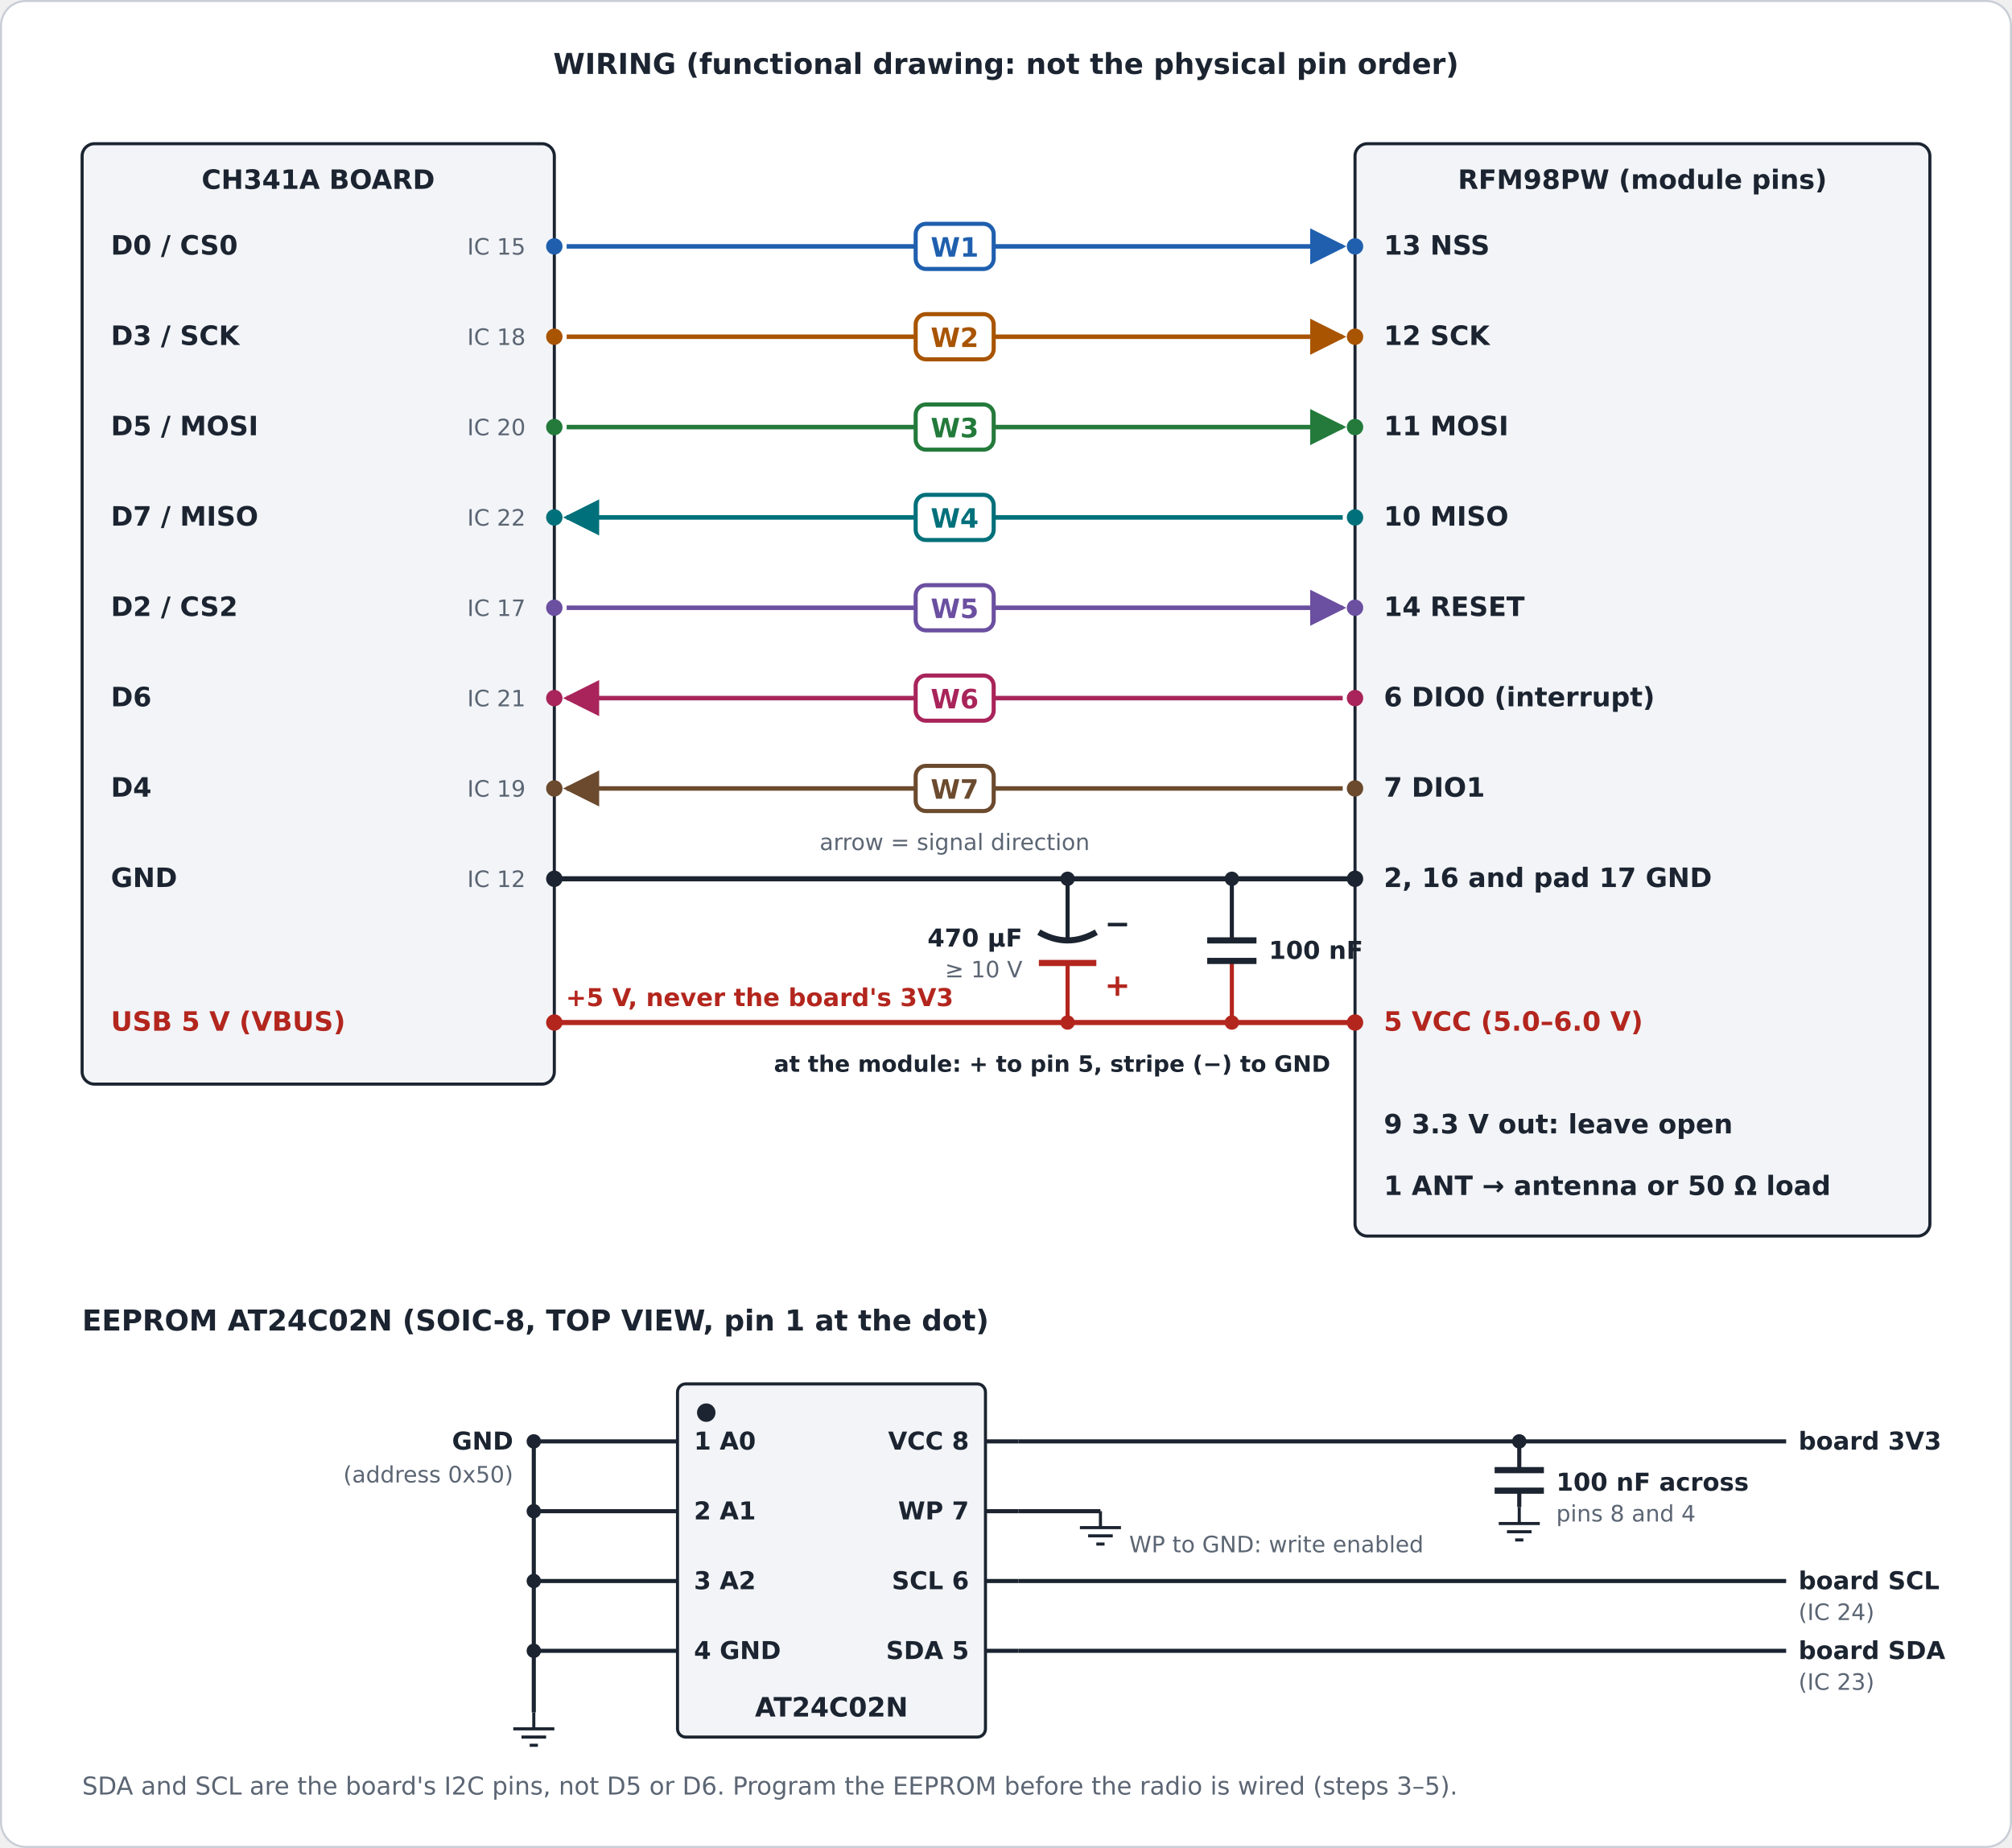
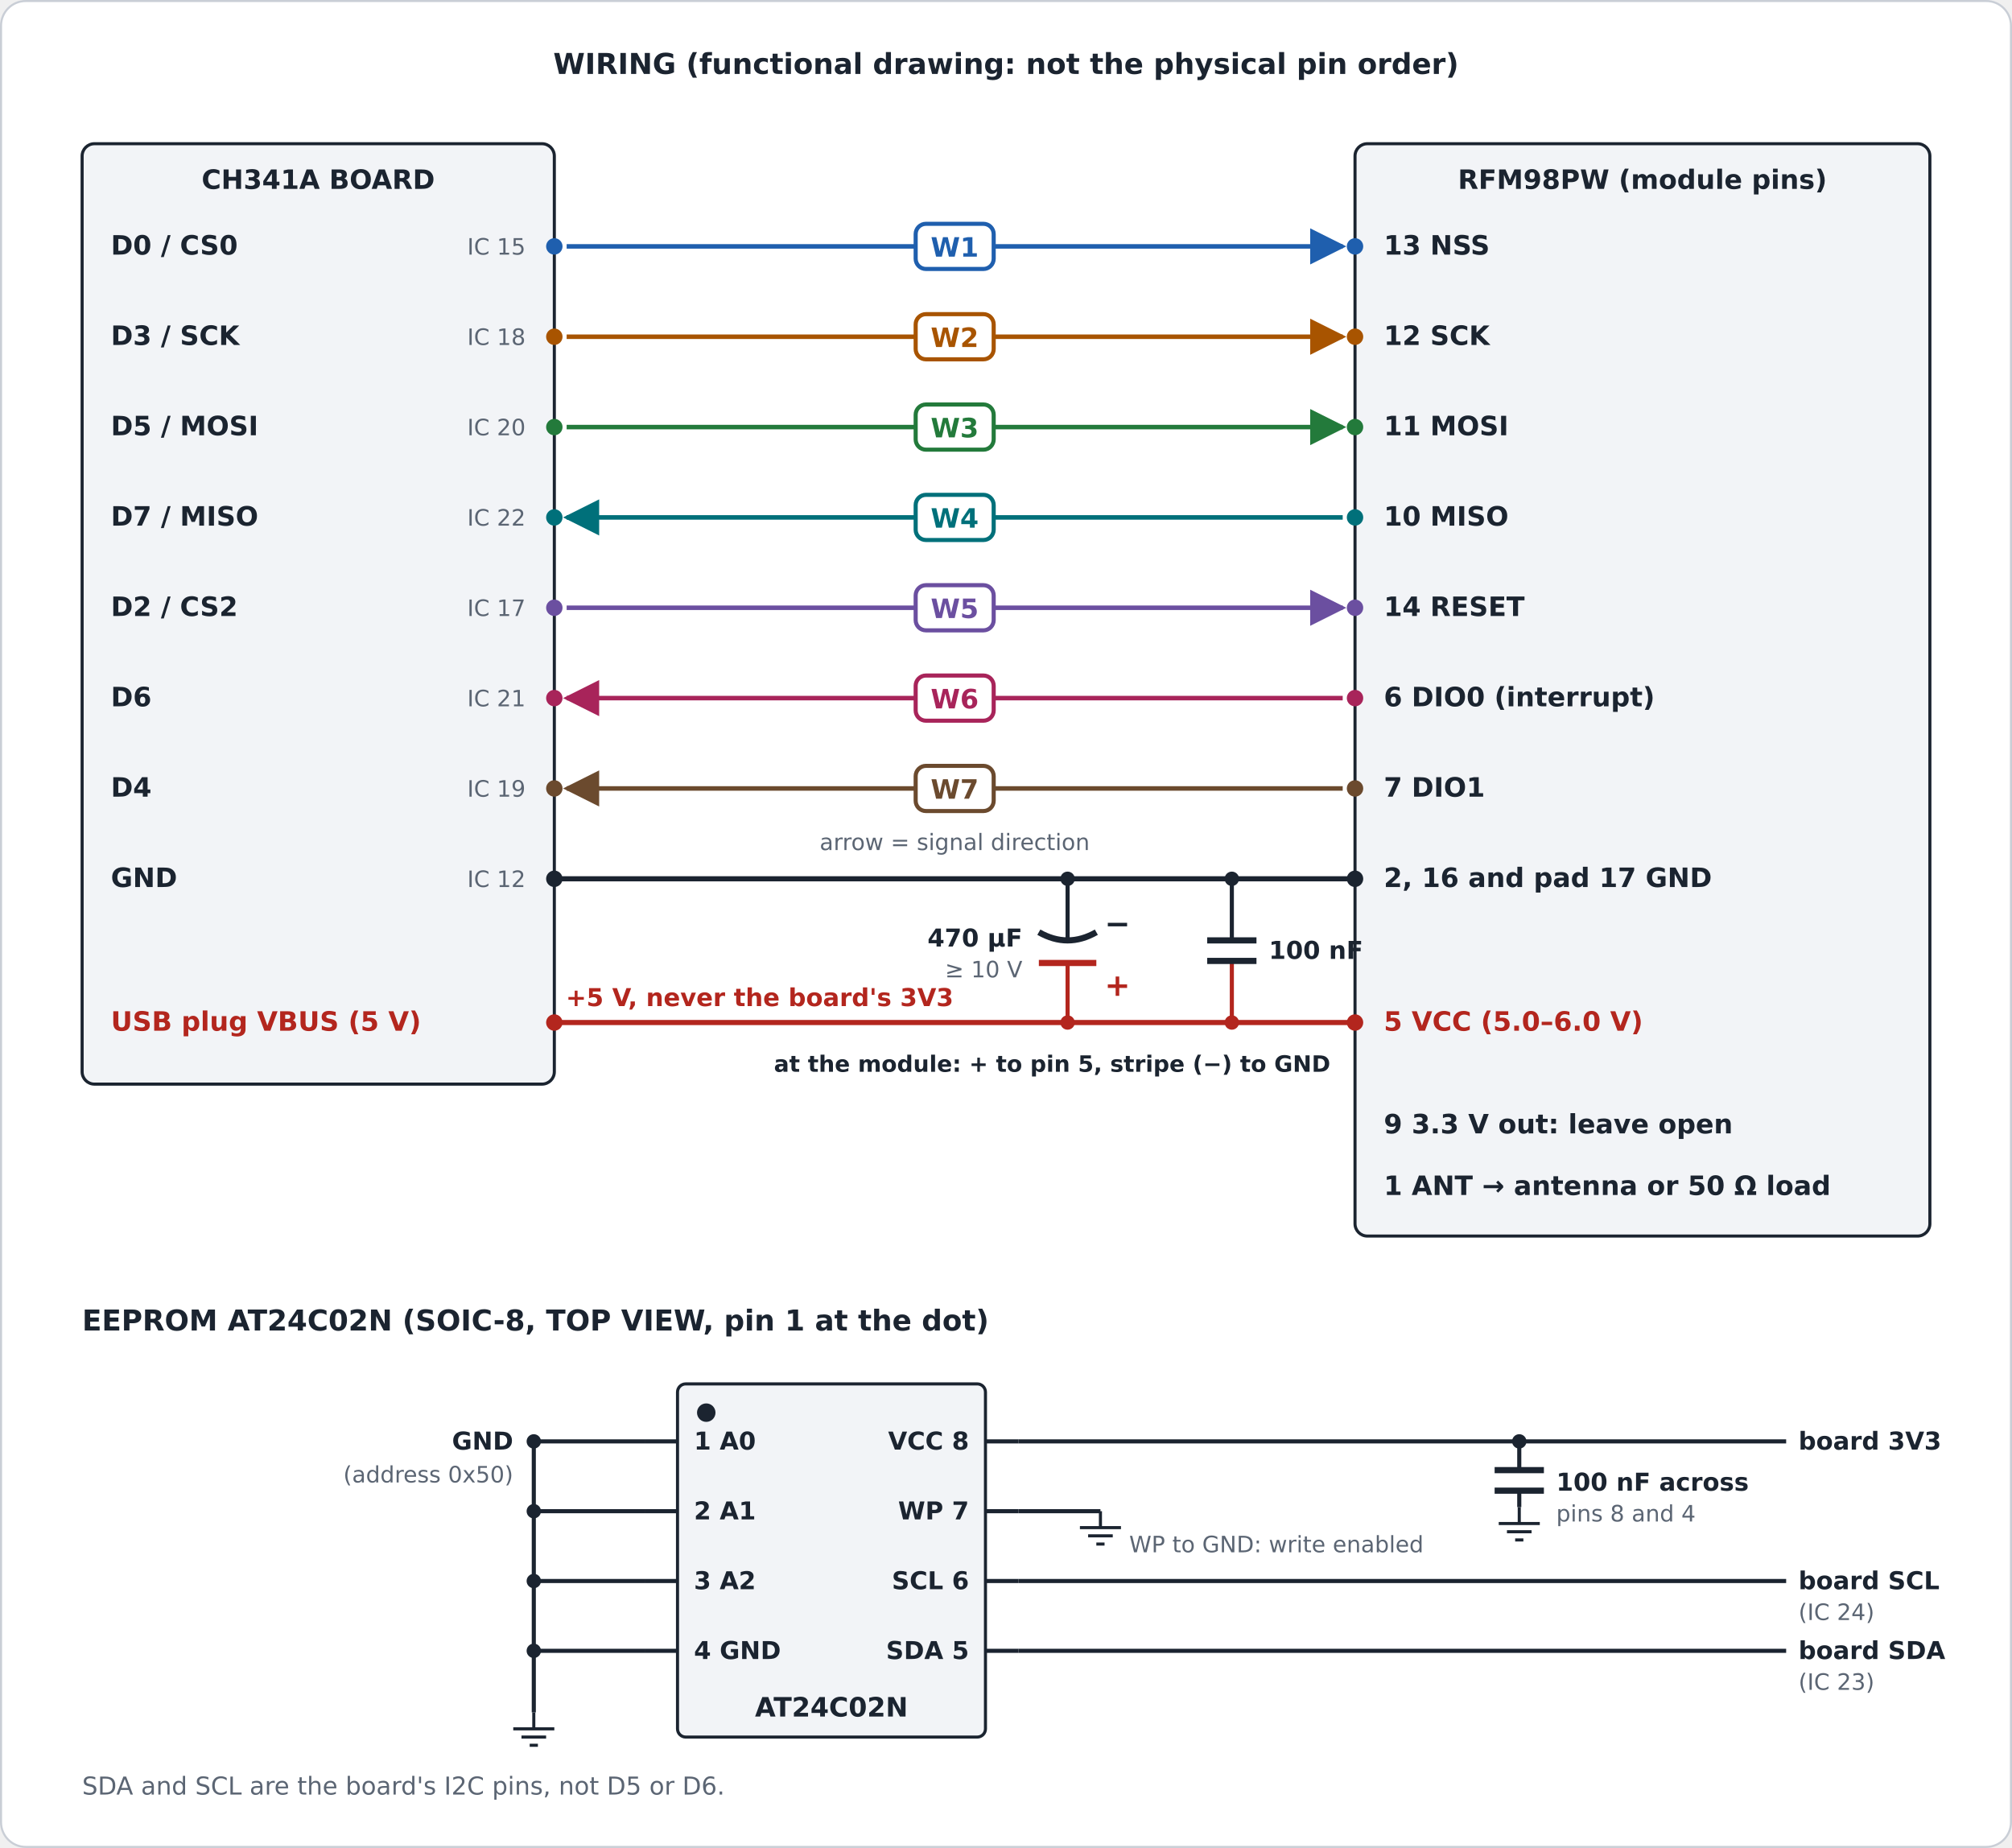
<svg xmlns="http://www.w3.org/2000/svg" width="980" height="900" viewBox="0 0 980 900" role="img" aria-labelledby="t d" font-family="DejaVu Sans, Verdana, Arial, Helvetica, sans-serif" font-size="13">
  <defs>
    <marker id="aW1" viewBox="0 0 10 10" refX="9" refY="5" markerWidth="8" markerHeight="8" orient="auto-start-reverse">
      <path d="M0,0 L10,5 L0,10 z" fill="#1f5fae" />
    </marker>
    <marker id="aW2" viewBox="0 0 10 10" refX="9" refY="5" markerWidth="8" markerHeight="8" orient="auto-start-reverse">
      <path d="M0,0 L10,5 L0,10 z" fill="#a85400" />
    </marker>
    <marker id="aW3" viewBox="0 0 10 10" refX="9" refY="5" markerWidth="8" markerHeight="8" orient="auto-start-reverse">
      <path d="M0,0 L10,5 L0,10 z" fill="#237a3b" />
    </marker>
    <marker id="aW4" viewBox="0 0 10 10" refX="9" refY="5" markerWidth="8" markerHeight="8" orient="auto-start-reverse">
      <path d="M0,0 L10,5 L0,10 z" fill="#00707a" />
    </marker>
    <marker id="aW5" viewBox="0 0 10 10" refX="9" refY="5" markerWidth="8" markerHeight="8" orient="auto-start-reverse">
      <path d="M0,0 L10,5 L0,10 z" fill="#6b4fa0" />
    </marker>
    <marker id="aW6" viewBox="0 0 10 10" refX="9" refY="5" markerWidth="8" markerHeight="8" orient="auto-start-reverse">
      <path d="M0,0 L10,5 L0,10 z" fill="#a8245a" />
    </marker>
    <marker id="aW7" viewBox="0 0 10 10" refX="9" refY="5" markerWidth="8" markerHeight="8" orient="auto-start-reverse">
      <path d="M0,0 L10,5 L0,10 z" fill="#6b4a2e" />
    </marker>
  </defs>
  <rect x="0.5" y="0.5" width="979" height="899" rx="12" fill="#ffffff" stroke="#c9ced6" stroke-width="1" />
  <text x="490" y="36" text-anchor="middle" font-size="14" fill="#1b2430" font-weight="bold">WIRING (functional drawing: not the physical pin order)</text>
  <rect x="40" y="70" width="230" height="458" rx="6" fill="#f2f4f7" stroke="#1b2430" stroke-width="1.5" />
  <text x="155.0" y="92" text-anchor="middle" font-size="13" fill="#1b2430" font-weight="bold">CH341A BOARD</text>
  <rect x="660" y="70" width="280" height="532" rx="6" fill="#f2f4f7" stroke="#1b2430" stroke-width="1.5" />
  <text x="800.0" y="92" text-anchor="middle" font-size="13" fill="#1b2430" font-weight="bold">RFM98PW (module pins)</text>
  <text x="54" y="124" text-anchor="start" font-size="13" fill="#1b2430" font-weight="bold">D0 / CS0</text>
  <text x="256" y="124" text-anchor="end" font-size="11" fill="#5b6573">IC 15</text>
  <text x="674" y="124" text-anchor="start" font-size="13" fill="#1b2430" font-weight="bold">13 NSS</text>
  <line x1="276" y1="120" x2="654" y2="120" stroke="#1f5fae" stroke-width="2.2" marker-end="url(#aW1)" />
  <circle cx="270" cy="120" r="4" fill="#1f5fae" stroke="none" stroke-width="1" />
  <circle cx="660" cy="120" r="4" fill="#1f5fae" stroke="none" stroke-width="1" />
  <rect x="446.0" y="109" width="38" height="22" rx="5" fill="#ffffff" stroke="#1f5fae" stroke-width="2" />
  <text x="465.0" y="125" text-anchor="middle" font-size="13" fill="#1f5fae" font-weight="bold">W1</text>
  <text x="54" y="168" text-anchor="start" font-size="13" fill="#1b2430" font-weight="bold">D3 / SCK</text>
  <text x="256" y="168" text-anchor="end" font-size="11" fill="#5b6573">IC 18</text>
  <text x="674" y="168" text-anchor="start" font-size="13" fill="#1b2430" font-weight="bold">12 SCK</text>
  <line x1="276" y1="164" x2="654" y2="164" stroke="#a85400" stroke-width="2.2" marker-end="url(#aW2)" />
  <circle cx="270" cy="164" r="4" fill="#a85400" stroke="none" stroke-width="1" />
  <circle cx="660" cy="164" r="4" fill="#a85400" stroke="none" stroke-width="1" />
  <rect x="446.0" y="153" width="38" height="22" rx="5" fill="#ffffff" stroke="#a85400" stroke-width="2" />
  <text x="465.0" y="169" text-anchor="middle" font-size="13" fill="#a85400" font-weight="bold">W2</text>
  <text x="54" y="212" text-anchor="start" font-size="13" fill="#1b2430" font-weight="bold">D5 / MOSI</text>
  <text x="256" y="212" text-anchor="end" font-size="11" fill="#5b6573">IC 20</text>
  <text x="674" y="212" text-anchor="start" font-size="13" fill="#1b2430" font-weight="bold">11 MOSI</text>
  <line x1="276" y1="208" x2="654" y2="208" stroke="#237a3b" stroke-width="2.2" marker-end="url(#aW3)" />
  <circle cx="270" cy="208" r="4" fill="#237a3b" stroke="none" stroke-width="1" />
  <circle cx="660" cy="208" r="4" fill="#237a3b" stroke="none" stroke-width="1" />
  <rect x="446.0" y="197" width="38" height="22" rx="5" fill="#ffffff" stroke="#237a3b" stroke-width="2" />
  <text x="465.0" y="213" text-anchor="middle" font-size="13" fill="#237a3b" font-weight="bold">W3</text>
  <text x="54" y="256" text-anchor="start" font-size="13" fill="#1b2430" font-weight="bold">D7 / MISO</text>
  <text x="256" y="256" text-anchor="end" font-size="11" fill="#5b6573">IC 22</text>
  <text x="674" y="256" text-anchor="start" font-size="13" fill="#1b2430" font-weight="bold">10 MISO</text>
  <line x1="276" y1="252" x2="654" y2="252" stroke="#00707a" stroke-width="2.2" marker-start="url(#aW4)" />
  <circle cx="270" cy="252" r="4" fill="#00707a" stroke="none" stroke-width="1" />
  <circle cx="660" cy="252" r="4" fill="#00707a" stroke="none" stroke-width="1" />
  <rect x="446.0" y="241" width="38" height="22" rx="5" fill="#ffffff" stroke="#00707a" stroke-width="2" />
  <text x="465.0" y="257" text-anchor="middle" font-size="13" fill="#00707a" font-weight="bold">W4</text>
  <text x="54" y="300" text-anchor="start" font-size="13" fill="#1b2430" font-weight="bold">D2 / CS2</text>
  <text x="256" y="300" text-anchor="end" font-size="11" fill="#5b6573">IC 17</text>
  <text x="674" y="300" text-anchor="start" font-size="13" fill="#1b2430" font-weight="bold">14 RESET</text>
  <line x1="276" y1="296" x2="654" y2="296" stroke="#6b4fa0" stroke-width="2.2" marker-end="url(#aW5)" />
  <circle cx="270" cy="296" r="4" fill="#6b4fa0" stroke="none" stroke-width="1" />
  <circle cx="660" cy="296" r="4" fill="#6b4fa0" stroke="none" stroke-width="1" />
  <rect x="446.0" y="285" width="38" height="22" rx="5" fill="#ffffff" stroke="#6b4fa0" stroke-width="2" />
  <text x="465.0" y="301" text-anchor="middle" font-size="13" fill="#6b4fa0" font-weight="bold">W5</text>
  <text x="54" y="344" text-anchor="start" font-size="13" fill="#1b2430" font-weight="bold">D6</text>
  <text x="256" y="344" text-anchor="end" font-size="11" fill="#5b6573">IC 21</text>
  <text x="674" y="344" text-anchor="start" font-size="13" fill="#1b2430" font-weight="bold">6 DIO0 (interrupt)</text>
  <line x1="276" y1="340" x2="654" y2="340" stroke="#a8245a" stroke-width="2.2" marker-start="url(#aW6)" />
  <circle cx="270" cy="340" r="4" fill="#a8245a" stroke="none" stroke-width="1" />
  <circle cx="660" cy="340" r="4" fill="#a8245a" stroke="none" stroke-width="1" />
  <rect x="446.0" y="329" width="38" height="22" rx="5" fill="#ffffff" stroke="#a8245a" stroke-width="2" />
  <text x="465.0" y="345" text-anchor="middle" font-size="13" fill="#a8245a" font-weight="bold">W6</text>
  <text x="54" y="388" text-anchor="start" font-size="13" fill="#1b2430" font-weight="bold">D4</text>
  <text x="256" y="388" text-anchor="end" font-size="11" fill="#5b6573">IC 19</text>
  <text x="674" y="388" text-anchor="start" font-size="13" fill="#1b2430" font-weight="bold">7 DIO1</text>
  <line x1="276" y1="384" x2="654" y2="384" stroke="#6b4a2e" stroke-width="2.2" marker-start="url(#aW7)" />
  <circle cx="270" cy="384" r="4" fill="#6b4a2e" stroke="none" stroke-width="1" />
  <circle cx="660" cy="384" r="4" fill="#6b4a2e" stroke="none" stroke-width="1" />
  <rect x="446.0" y="373" width="38" height="22" rx="5" fill="#ffffff" stroke="#6b4a2e" stroke-width="2" />
  <text x="465.0" y="389" text-anchor="middle" font-size="13" fill="#6b4a2e" font-weight="bold">W7</text>
  <text x="465.0" y="414" text-anchor="middle" font-size="11" fill="#5b6573">arrow = signal direction</text>
  <text x="54" y="432" text-anchor="start" font-size="13" fill="#1b2430" font-weight="bold">GND</text>
  <text x="256" y="432" text-anchor="end" font-size="11" fill="#5b6573">IC 12</text>
  <text x="674" y="432" text-anchor="start" font-size="13" fill="#1b2430" font-weight="bold">2, 16 and pad 17 GND</text>
  <line x1="270" y1="428" x2="660" y2="428" stroke="#1b2430" stroke-width="2.5" />
  <circle cx="270" cy="428" r="4" fill="#1b2430" stroke="none" stroke-width="1" />
  <circle cx="660" cy="428" r="4" fill="#1b2430" stroke="none" stroke-width="1" />
-   <text x="54" y="502" text-anchor="start" font-size="13" fill="#b3261e" font-weight="bold">USB 5 V (VBUS)</text>
+   <text x="54" y="502" text-anchor="start" font-size="13" fill="#b3261e" font-weight="bold">USB plug VBUS (5 V)</text>
  <text x="674" y="502" text-anchor="start" font-size="13" fill="#b3261e" font-weight="bold">5 VCC (5.0–6.0 V)</text>
  <line x1="270" y1="498" x2="660" y2="498" stroke="#b3261e" stroke-width="2.5" />
  <circle cx="270" cy="498" r="4" fill="#b3261e" stroke="none" stroke-width="1" />
  <circle cx="660" cy="498" r="4" fill="#b3261e" stroke="none" stroke-width="1" />
  <text x="370.0" y="490" text-anchor="middle" font-size="12" fill="#b3261e" font-weight="bold">+5 V, never the board's 3V3</text>
  <circle cx="520" cy="498" r="3.5" fill="#b3261e" stroke="none" stroke-width="1" />
  <circle cx="520" cy="428" r="3.5" fill="#1b2430" stroke="none" stroke-width="1" />
  <line x1="520" y1="498" x2="520" y2="469.0" stroke="#b3261e" stroke-width="2" />
  <line x1="520" y1="457.0" x2="520" y2="428" stroke="#1b2430" stroke-width="2" />
  <circle cx="600" cy="498" r="3.5" fill="#b3261e" stroke="none" stroke-width="1" />
  <circle cx="600" cy="428" r="3.5" fill="#1b2430" stroke="none" stroke-width="1" />
  <line x1="600" y1="498" x2="600" y2="469.0" stroke="#b3261e" stroke-width="2" />
  <line x1="600" y1="457.0" x2="600" y2="428" stroke="#1b2430" stroke-width="2" />
  <line x1="506" y1="469.0" x2="534" y2="469.0" stroke="#b3261e" stroke-width="3" />
  <path d="M506,454.0 Q520,462.0 534,454.0" stroke="#1b2430" stroke-width="3" fill="none" />
  <text x="538" y="485.0" text-anchor="start" font-size="15" fill="#b3261e" font-weight="bold">+</text>
  <text x="538" y="455.0" text-anchor="start" font-size="15" fill="#1b2430" font-weight="bold">−</text>
  <text x="498" y="461.0" text-anchor="end" font-size="12" fill="#1b2430" font-weight="bold">470 µF</text>
  <text x="498" y="476.0" text-anchor="end" font-size="11" fill="#5b6573">≥ 10 V</text>
  <line x1="588" y1="468.0" x2="612" y2="468.0" stroke="#1b2430" stroke-width="3" />
  <line x1="588" y1="458.0" x2="612" y2="458.0" stroke="#1b2430" stroke-width="3" />
  <text x="618" y="467.0" text-anchor="start" font-size="12" fill="#1b2430" font-weight="bold">100 nF</text>
  <text x="648" y="522" text-anchor="end" font-size="11" fill="#1b2430" font-weight="bold">at the module: + to pin 5, stripe (−) to GND</text>
  <text x="674" y="552" text-anchor="start" font-size="13" fill="#1b2430" font-weight="bold">9 3.3 V out: leave open</text>
  <text x="674" y="582" text-anchor="start" font-size="13" fill="#1b2430" font-weight="bold">1 ANT → antenna or 50 Ω load</text>
  <text x="40" y="648" text-anchor="start" font-size="14" fill="#1b2430" font-weight="bold">EEPROM AT24C02N (SOIC-8, TOP VIEW, pin 1 at the dot)</text>
  <rect x="330" y="674" width="150" height="172" rx="4" fill="#f2f4f7" stroke="#1b2430" stroke-width="1.5" />
  <circle cx="344" cy="688" r="4.5" fill="#1b2430" stroke="none" stroke-width="1" />
  <text x="405.0" y="836" text-anchor="middle" font-size="13" fill="#1b2430" font-weight="bold">AT24C02N</text>
  <line x1="314" y1="702" x2="330" y2="702" stroke="#1b2430" stroke-width="2" />
  <text x="338" y="706" text-anchor="start" font-size="12" fill="#1b2430" font-weight="bold">1 A0</text>
  <line x1="260" y1="702" x2="314" y2="702" stroke="#1b2430" stroke-width="2" />
  <circle cx="260" cy="702" r="3.5" fill="#1b2430" stroke="none" stroke-width="1" />
  <line x1="480" y1="702" x2="496" y2="702" stroke="#1b2430" stroke-width="2" />
  <text x="472" y="706" text-anchor="end" font-size="12" fill="#1b2430" font-weight="bold">VCC 8</text>
  <line x1="314" y1="736" x2="330" y2="736" stroke="#1b2430" stroke-width="2" />
  <text x="338" y="740" text-anchor="start" font-size="12" fill="#1b2430" font-weight="bold">2 A1</text>
  <line x1="260" y1="736" x2="314" y2="736" stroke="#1b2430" stroke-width="2" />
  <circle cx="260" cy="736" r="3.5" fill="#1b2430" stroke="none" stroke-width="1" />
  <line x1="480" y1="736" x2="496" y2="736" stroke="#1b2430" stroke-width="2" />
  <text x="472" y="740" text-anchor="end" font-size="12" fill="#1b2430" font-weight="bold">WP 7</text>
  <line x1="314" y1="770" x2="330" y2="770" stroke="#1b2430" stroke-width="2" />
  <text x="338" y="774" text-anchor="start" font-size="12" fill="#1b2430" font-weight="bold">3 A2</text>
  <line x1="260" y1="770" x2="314" y2="770" stroke="#1b2430" stroke-width="2" />
  <circle cx="260" cy="770" r="3.5" fill="#1b2430" stroke="none" stroke-width="1" />
  <line x1="480" y1="770" x2="496" y2="770" stroke="#1b2430" stroke-width="2" />
  <text x="472" y="774" text-anchor="end" font-size="12" fill="#1b2430" font-weight="bold">SCL 6</text>
  <line x1="314" y1="804" x2="330" y2="804" stroke="#1b2430" stroke-width="2" />
  <text x="338" y="808" text-anchor="start" font-size="12" fill="#1b2430" font-weight="bold">4 GND</text>
  <line x1="260" y1="804" x2="314" y2="804" stroke="#1b2430" stroke-width="2" />
  <circle cx="260" cy="804" r="3.5" fill="#1b2430" stroke="none" stroke-width="1" />
  <line x1="480" y1="804" x2="496" y2="804" stroke="#1b2430" stroke-width="2" />
  <text x="472" y="808" text-anchor="end" font-size="12" fill="#1b2430" font-weight="bold">SDA 5</text>
  <line x1="260" y1="702" x2="260" y2="834" stroke="#1b2430" stroke-width="2" />
  <line x1="260" y1="834" x2="260" y2="842" stroke="#1b2430" stroke-width="1.5" />
  <line x1="250" y1="842" x2="270" y2="842" stroke="#1b2430" stroke-width="1.5" />
  <line x1="254" y1="846" x2="266" y2="846" stroke="#1b2430" stroke-width="1.5" />
  <line x1="258" y1="850" x2="262" y2="850" stroke="#1b2430" stroke-width="1.5" />
  <text x="250" y="706" text-anchor="end" font-size="12" fill="#1b2430" font-weight="bold">GND</text>
  <text x="250" y="722" text-anchor="end" font-size="11" fill="#5b6573">(address 0x50)</text>
  <line x1="496" y1="702" x2="870" y2="702" stroke="#1b2430" stroke-width="2" />
  <text x="876" y="706" text-anchor="start" font-size="12" fill="#1b2430" font-weight="bold">board 3V3</text>
  <line x1="496" y1="736" x2="536" y2="736" stroke="#1b2430" stroke-width="2" />
  <line x1="536" y1="736" x2="536" y2="744" stroke="#1b2430" stroke-width="1.5" />
  <line x1="526" y1="744" x2="546" y2="744" stroke="#1b2430" stroke-width="1.5" />
  <line x1="530" y1="748" x2="542" y2="748" stroke="#1b2430" stroke-width="1.5" />
  <line x1="534" y1="752" x2="538" y2="752" stroke="#1b2430" stroke-width="1.5" />
  <text x="550" y="756" text-anchor="start" font-size="11" fill="#5b6573">WP to GND: write enabled</text>
  <line x1="496" y1="770" x2="870" y2="770" stroke="#1b2430" stroke-width="2" />
  <text x="876" y="774" text-anchor="start" font-size="12" fill="#1b2430" font-weight="bold">board SCL</text>
  <text x="876" y="789" text-anchor="start" font-size="11" fill="#5b6573">(IC 24)</text>
  <line x1="496" y1="804" x2="870" y2="804" stroke="#1b2430" stroke-width="2" />
  <text x="876" y="808" text-anchor="start" font-size="12" fill="#1b2430" font-weight="bold">board SDA</text>
  <text x="876" y="823" text-anchor="start" font-size="11" fill="#5b6573">(IC 23)</text>
  <circle cx="740" cy="702" r="3.5" fill="#1b2430" stroke="none" stroke-width="1" />
  <line x1="740" y1="702" x2="740" y2="716" stroke="#1b2430" stroke-width="2" />
  <line x1="728" y1="716" x2="752" y2="716" stroke="#1b2430" stroke-width="3" />
  <line x1="728" y1="726" x2="752" y2="726" stroke="#1b2430" stroke-width="3" />
  <line x1="740" y1="726" x2="740" y2="734" stroke="#1b2430" stroke-width="2" />
  <line x1="740" y1="734" x2="740" y2="742" stroke="#1b2430" stroke-width="1.5" />
  <line x1="730" y1="742" x2="750" y2="742" stroke="#1b2430" stroke-width="1.5" />
  <line x1="734" y1="746" x2="746" y2="746" stroke="#1b2430" stroke-width="1.5" />
  <line x1="738" y1="750" x2="742" y2="750" stroke="#1b2430" stroke-width="1.5" />
  <text x="758" y="726" text-anchor="start" font-size="12" fill="#1b2430" font-weight="bold">100 nF across</text>
  <text x="758" y="741" text-anchor="start" font-size="11" fill="#5b6573">pins 8 and 4</text>
-   <text x="40" y="874" text-anchor="start" font-size="12" fill="#5b6573">SDA and SCL are the board's I2C pins, not D5 or D6. Program the EEPROM before the radio is wired (steps 3–5).</text>
+   <text x="40" y="874" text-anchor="start" font-size="12" fill="#5b6573">SDA and SCL are the board's I2C pins, not D5 or D6.</text>
</svg>
